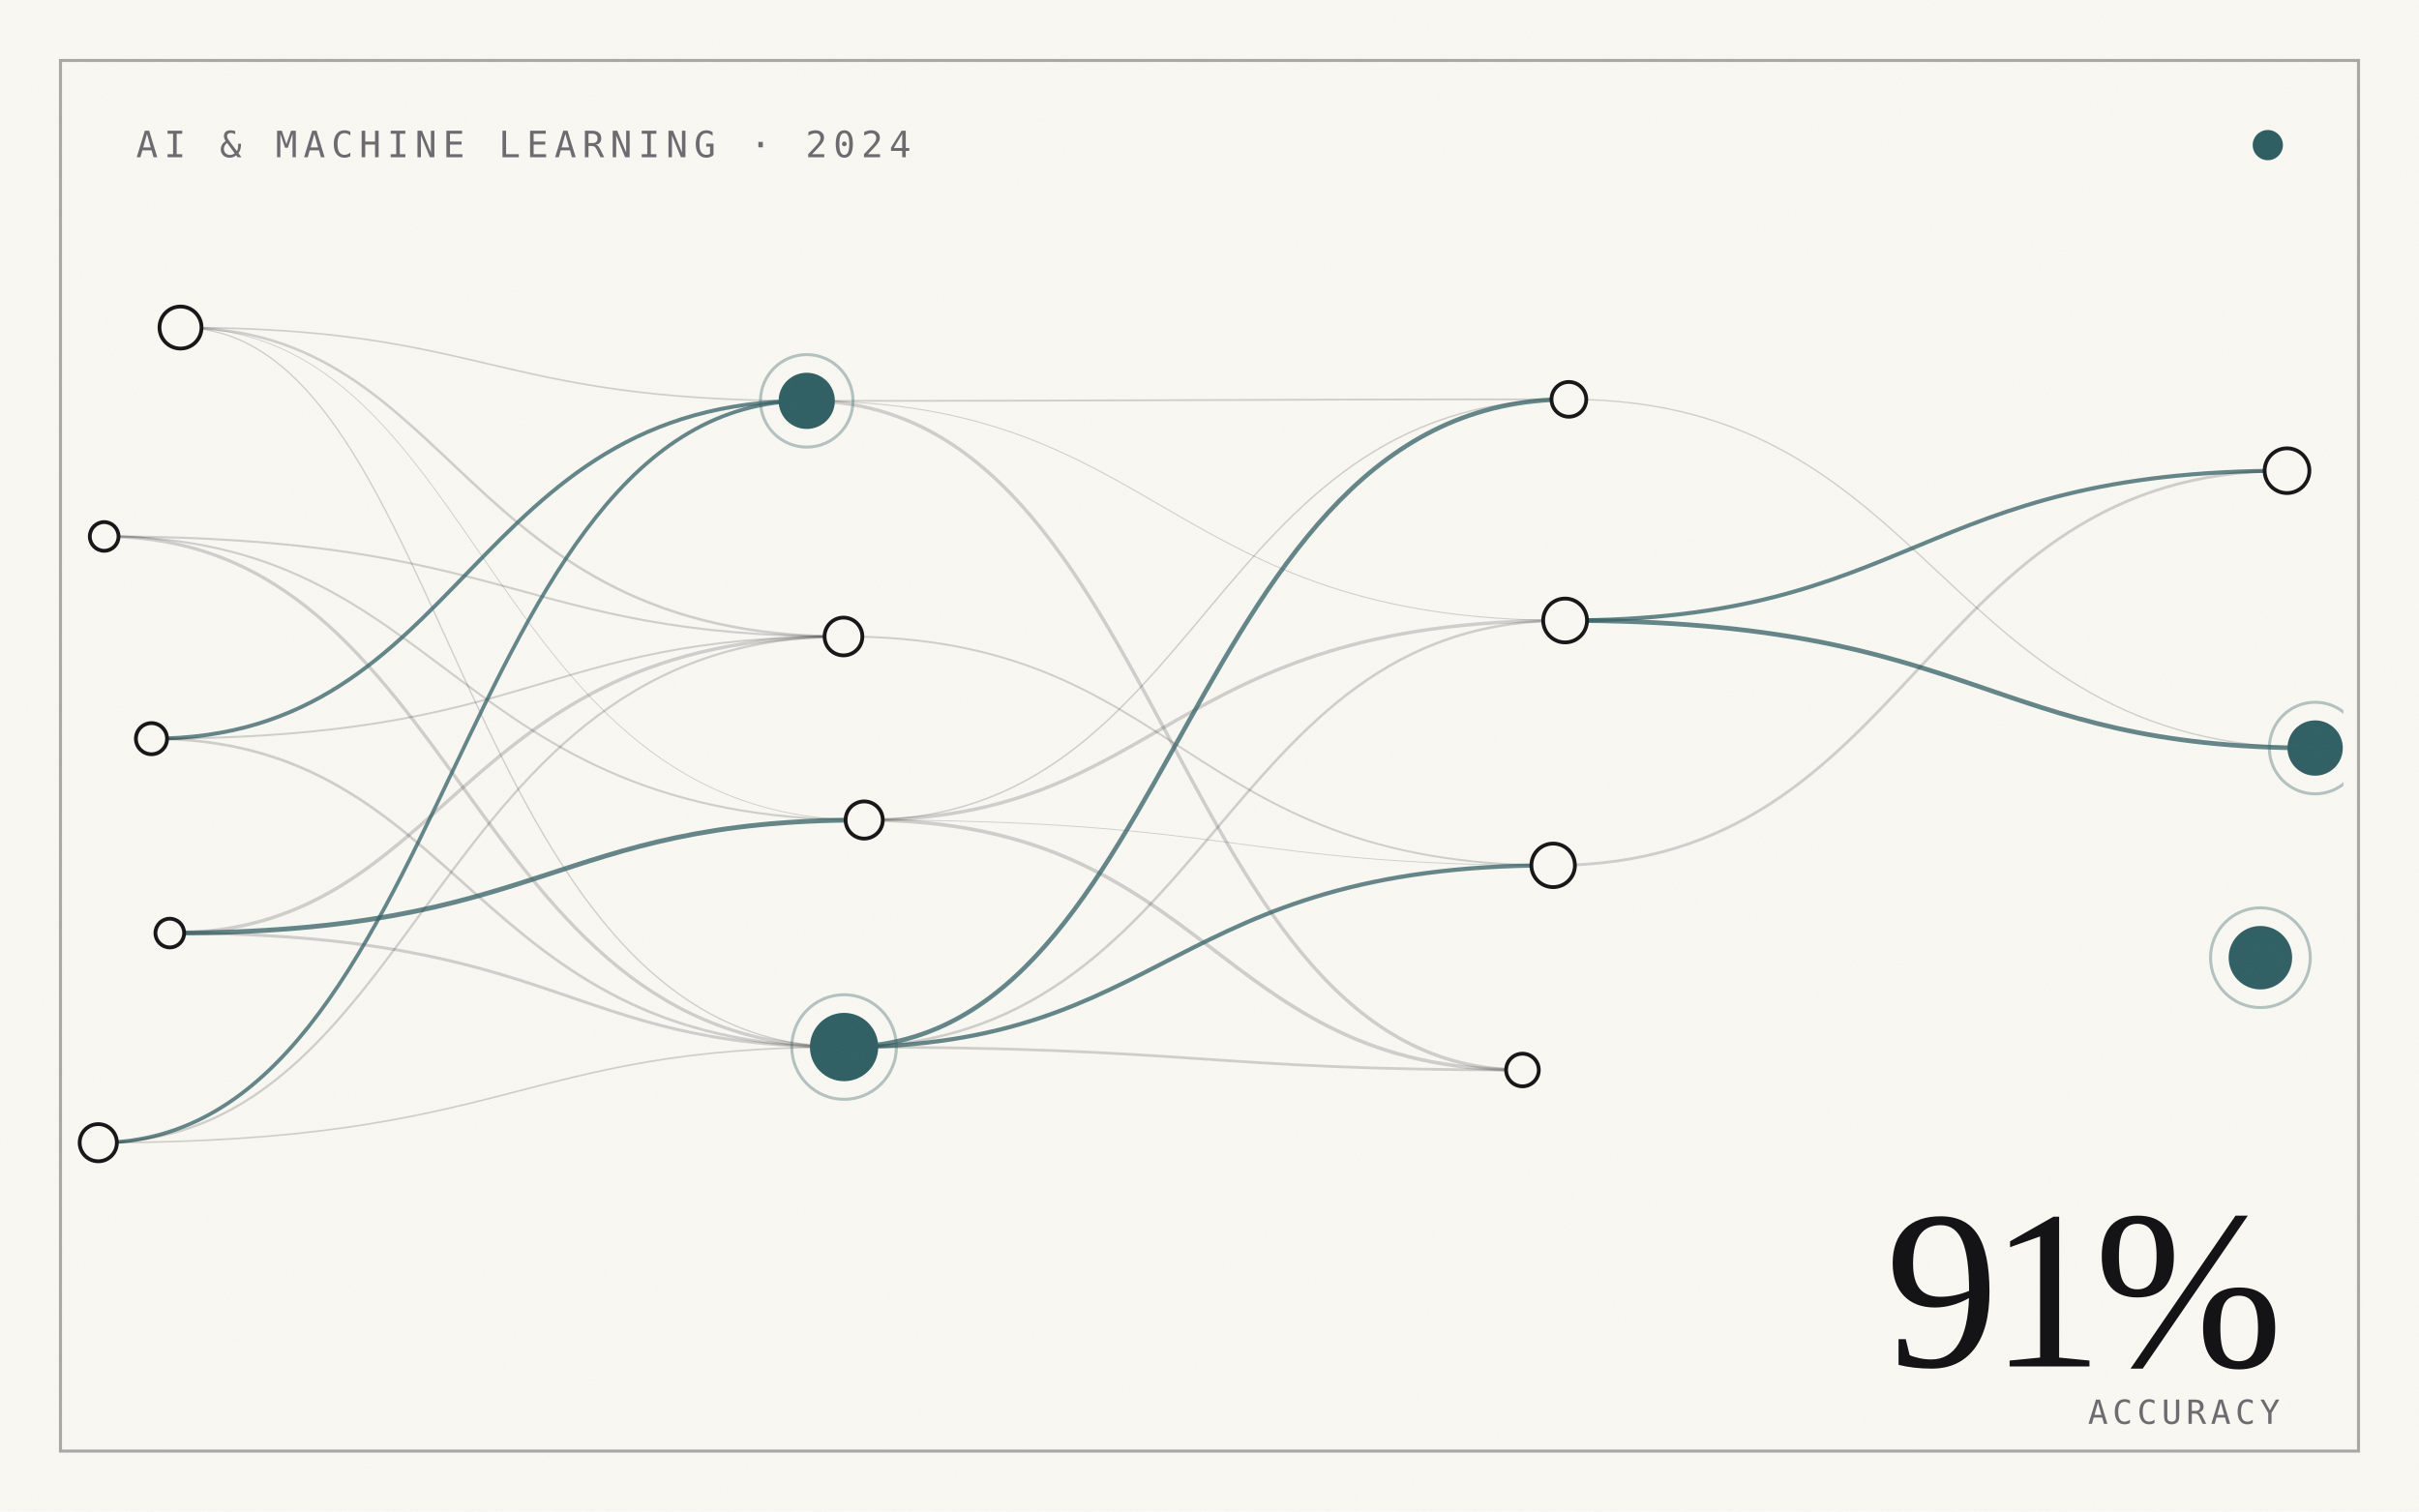
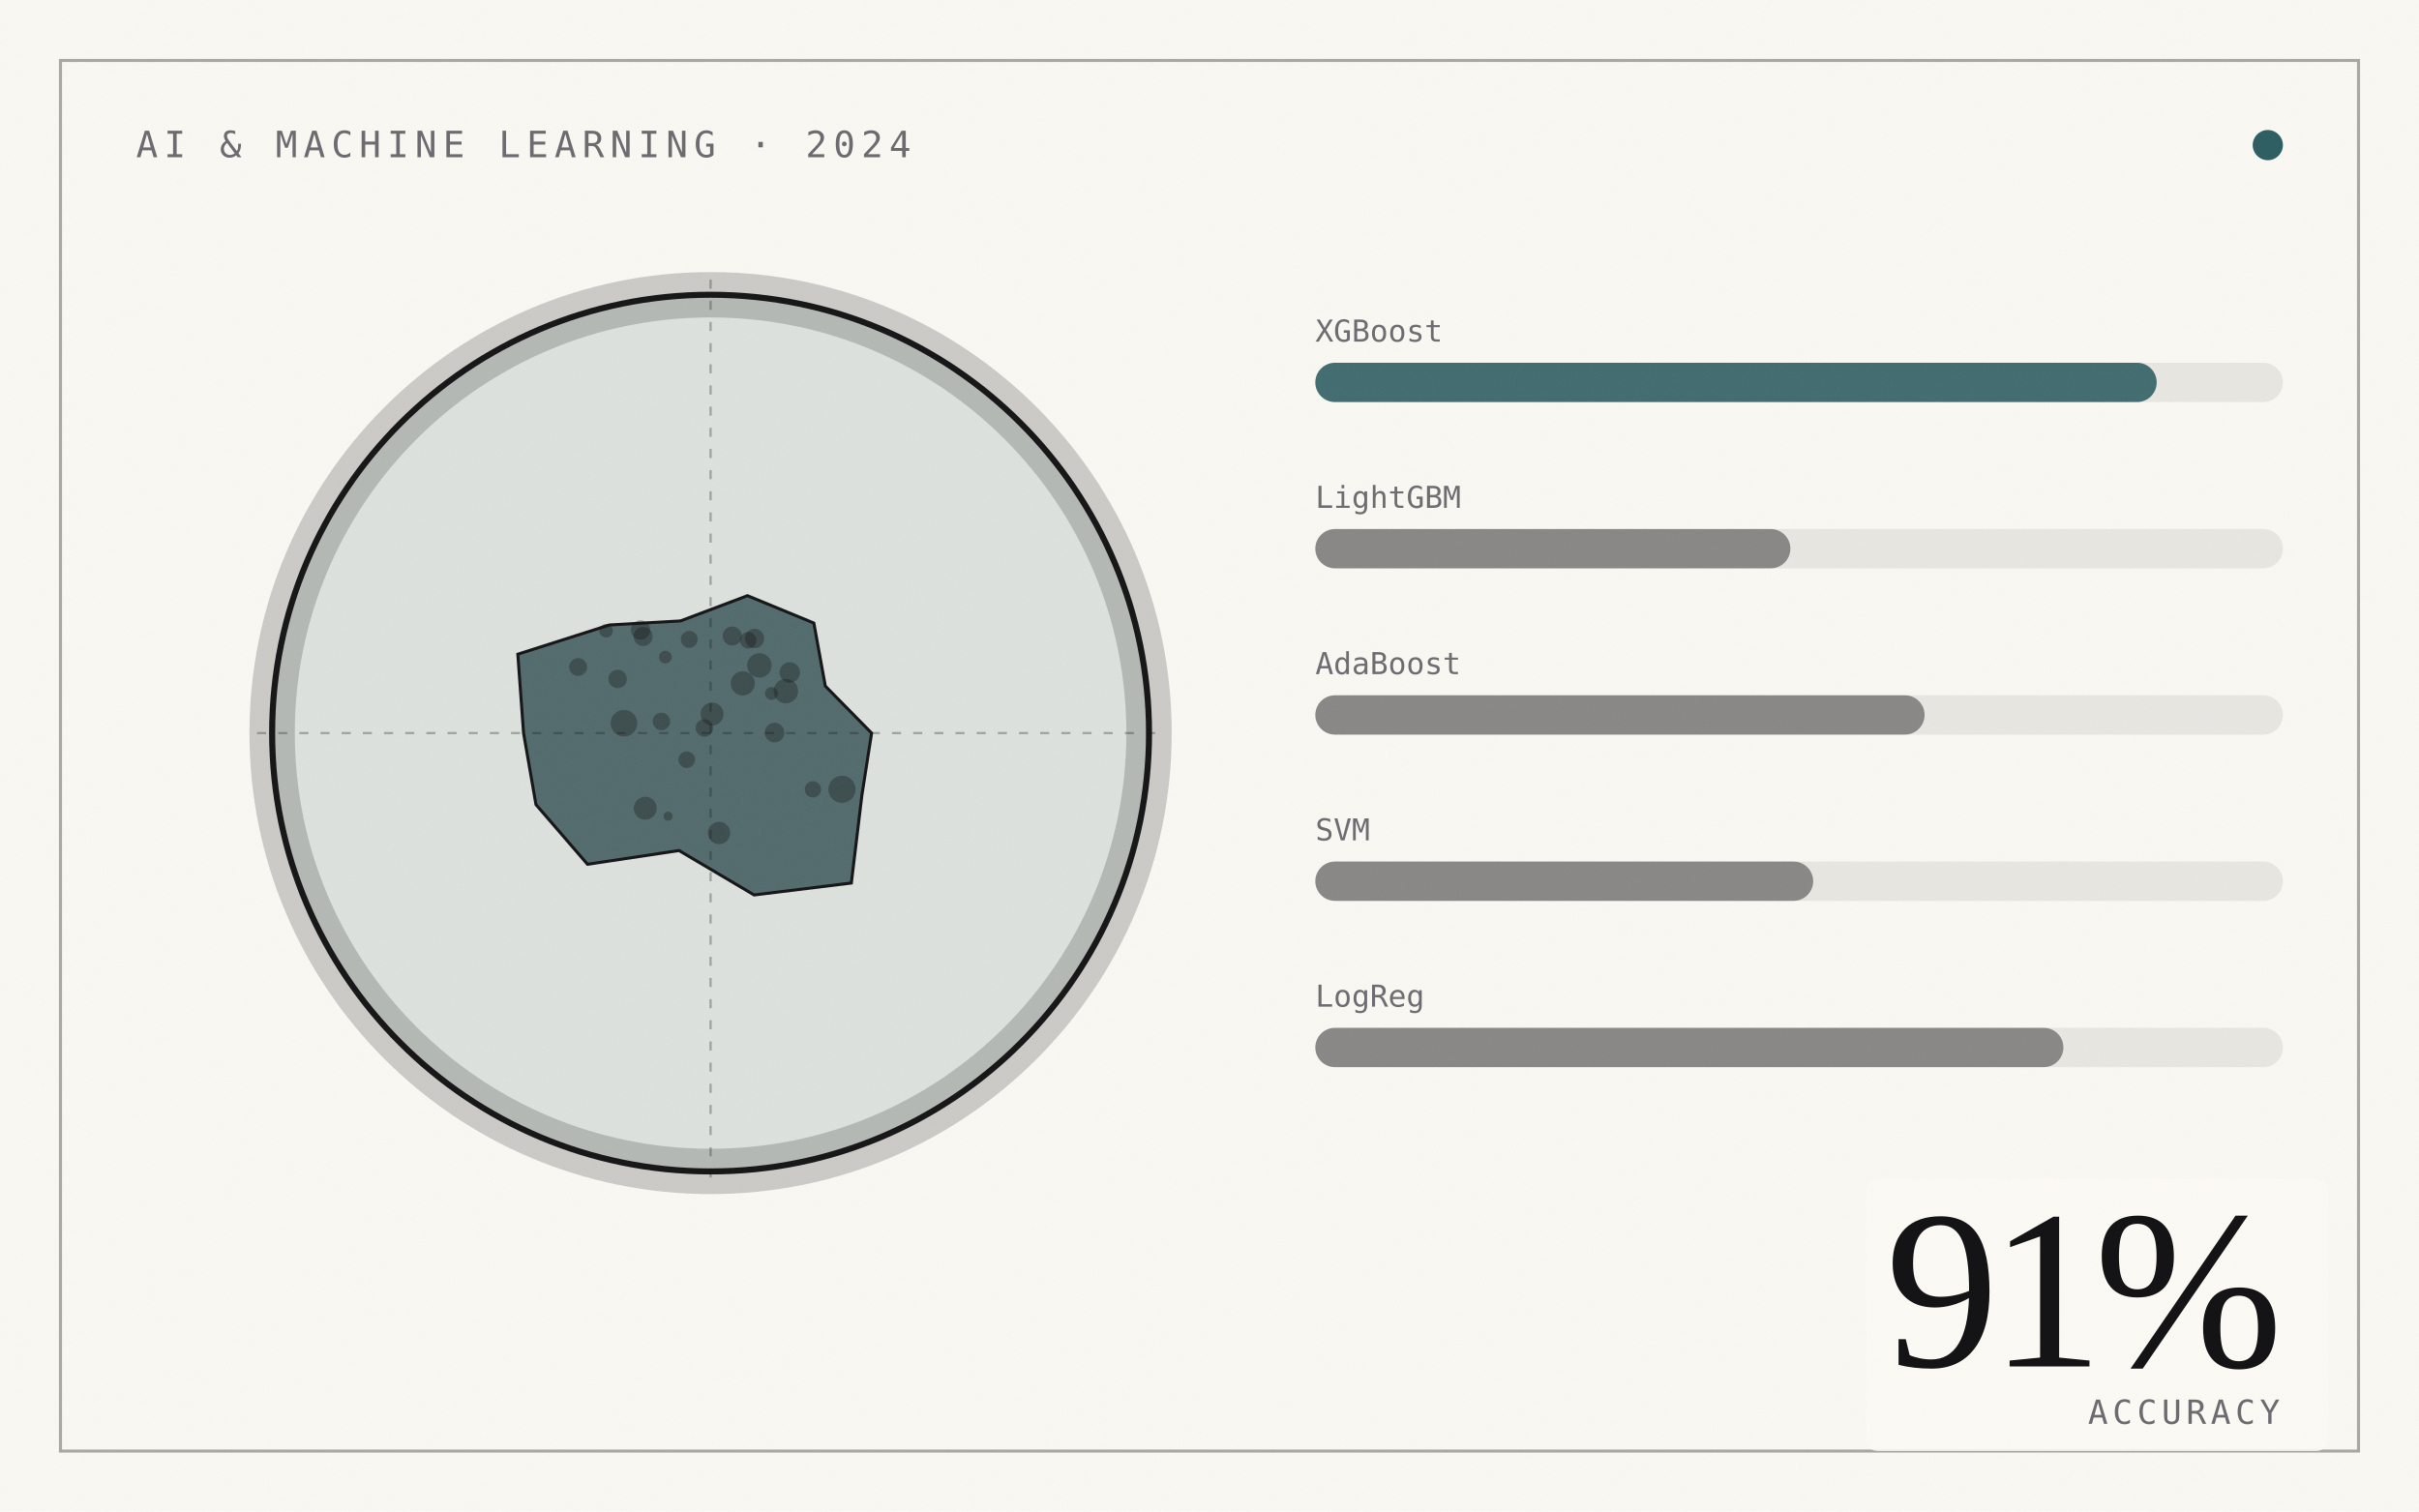
<svg xmlns="http://www.w3.org/2000/svg" width="1600" height="1000" viewBox="0 0 1600 1000" role="img" aria-label="SkinSense: Skin Cancer Classifier thumbnail">
  <defs>
    <filter id="grain" x="0" y="0" width="100%" height="100%">
      <feTurbulence type="fractalNoise" baseFrequency="0.9" numOctaves="2" stitchTiles="stitch" />
      <feColorMatrix type="saturate" values="0" />
      <feComponentTransfer>
        <feFuncA type="table" tableValues="0 0.06" />
      </feComponentTransfer>
    </filter>
    <clipPath id="safe">
      <rect x="50" y="110" width="1500" height="790" />
    </clipPath>
  </defs>
  <rect width="1600" height="1000" fill="#FAF8F3" />
  <g clip-path="url(#safe)">
-     <path d="M119.4 216.7 C 322.8 216.7, 322.8 265.2, 533.6 265.2" stroke="#141416" stroke-opacity="0.18" stroke-width="1.1" fill="none" />
-     <path d="M119.4 216.7 C 303.2 216.7, 303.2 421.1, 557.9 421.1" stroke="#141416" stroke-opacity="0.18" stroke-width="1.7" fill="none" />
-     <path d="M119.4 216.7 C 320.6 216.7, 320.6 542.5, 571.6 542.5" stroke="#141416" stroke-opacity="0.18" stroke-width="0.6" fill="none" />
-     <path d="M119.4 216.7 C 300.2 216.7, 300.2 692.7, 558.3 692.7" stroke="#141416" stroke-opacity="0.18" stroke-width="0.9" fill="none" />
-     <path d="M68.9 354.9 C 341 354.9, 341 421.1, 557.9 421.1" stroke="#141416" stroke-opacity="0.18" stroke-width="1.4" fill="none" />
-     <path d="M68.9 354.9 C 297 354.9, 297 542.5, 571.6 542.5" stroke="#141416" stroke-opacity="0.18" stroke-width="1.4" fill="none" />
-     <path d="M68.9 354.9 C 306.5 354.9, 306.5 692.7, 558.3 692.7" stroke="#141416" stroke-opacity="0.18" stroke-width="2.2" fill="none" />
-     <path d="M100.2 488.7 C 309.2 488.7, 309.2 265.2, 533.6 265.2" stroke="#2F5F63" stroke-opacity="0.75" stroke-width="2.6" fill="none" />
-     <path d="M100.2 488.7 C 355.9 488.7, 355.9 421.1, 557.9 421.1" stroke="#141416" stroke-opacity="0.18" stroke-width="1.3" fill="none" />
-     <path d="M100.2 488.7 C 308.7 488.7, 308.7 692.7, 558.3 692.7" stroke="#141416" stroke-opacity="0.18" stroke-width="1.8" fill="none" />
-     <path d="M112.3 617.3 C 299.3 617.3, 299.3 421.1, 557.9 421.1" stroke="#141416" stroke-opacity="0.18" stroke-width="2.3" fill="none" />
-     <path d="M112.3 617.3 C 363.2 617.3, 363.2 542.5, 571.6 542.5" stroke="#2F5F63" stroke-opacity="0.75" stroke-width="3.2" fill="none" />
-     <path d="M112.3 617.3 C 373.1 617.3, 373.1 692.7, 558.3 692.7" stroke="#141416" stroke-opacity="0.18" stroke-width="2" fill="none" />
-     <path d="M65 756 C 299.1 756, 299.1 265.2, 533.6 265.2" stroke="#2F5F63" stroke-opacity="0.75" stroke-width="2.5" fill="none" />
-     <path d="M65 756 C 282.7 756, 282.7 421.1, 557.9 421.1" stroke="#141416" stroke-opacity="0.18" stroke-width="1.5" fill="none" />
-     <path d="M65 756 C 340.2 756, 340.2 692.7, 558.3 692.7" stroke="#141416" stroke-opacity="0.18" stroke-width="1.1" fill="none" />
-     <path d="M533.6 265.2 C 795.7 265.2, 795.7 264.2, 1037.7 264.2" stroke="#141416" stroke-opacity="0.18" stroke-width="1.2" fill="none" />
-     <path d="M533.6 265.2 C 770.1 265.2, 770.1 410.5, 1035.2 410.5" stroke="#141416" stroke-opacity="0.18" stroke-width="0.7" fill="none" />
-     <path d="M533.6 265.2 C 773.1 265.2, 773.1 707.9, 1007 707.9" stroke="#141416" stroke-opacity="0.18" stroke-width="2.3" fill="none" />
-     <path d="M557.9 421.1 C 781.8 421.1, 781.8 572.5, 1027.3 572.5" stroke="#141416" stroke-opacity="0.18" stroke-width="1.3" fill="none" />
-     <path d="M571.6 542.5 C 797 542.5, 797 264.2, 1037.7 264.2" stroke="#141416" stroke-opacity="0.18" stroke-width="1" fill="none" />
-     <path d="M571.6 542.5 C 769.7 542.5, 769.7 410.5, 1035.2 410.5" stroke="#141416" stroke-opacity="0.18" stroke-width="2.3" fill="none" />
-     <path d="M571.6 542.5 C 818.3 542.5, 818.3 572.5, 1027.3 572.5" stroke="#141416" stroke-opacity="0.18" stroke-width="0.6" fill="none" />
-     <path d="M571.6 542.5 C 801.6 542.5, 801.6 707.9, 1007 707.9" stroke="#141416" stroke-opacity="0.18" stroke-width="2.4" fill="none" />
-     <path d="M558.3 692.7 C 781.4 692.7, 781.4 264.2, 1037.7 264.2" stroke="#2F5F63" stroke-opacity="0.75" stroke-width="3" fill="none" />
-     <path d="M558.3 692.7 C 803.5 692.7, 803.5 410.5, 1035.2 410.5" stroke="#141416" stroke-opacity="0.18" stroke-width="1.7" fill="none" />
-     <path d="M558.3 692.7 C 773.2 692.7, 773.2 572.5, 1027.3 572.5" stroke="#2F5F63" stroke-opacity="0.75" stroke-width="2.8" fill="none" />
-     <path d="M558.3 692.7 C 793.7 692.7, 793.7 707.9, 1007 707.9" stroke="#141416" stroke-opacity="0.18" stroke-width="1.8" fill="none" />
-     <path d="M1037.7 264.2 C 1282.5 264.2, 1282.5 494.9, 1531.3 494.9" stroke="#141416" stroke-opacity="0.18" stroke-width="0.9" fill="none" />
-     <path d="M1035.2 410.5 C 1267.4 410.5, 1267.4 311.4, 1512.7 311.4" stroke="#2F5F63" stroke-opacity="0.75" stroke-width="2.7" fill="none" />
-     <path d="M1035.2 410.5 C 1311.6 410.5, 1311.6 494.9, 1531.3 494.9" stroke="#2F5F63" stroke-opacity="0.75" stroke-width="3.1" fill="none" />
-     <path d="M1027.3 572.5 C 1269.2 572.5, 1269.2 311.4, 1512.7 311.4" stroke="#141416" stroke-opacity="0.18" stroke-width="1.9" fill="none" />
-     <circle cx="119.4" cy="216.7" r="13.9" fill="#FAF8F3" stroke="#141416" stroke-width="2.5" />
-     <circle cx="68.9" cy="354.9" r="9.5" fill="#FAF8F3" stroke="#141416" stroke-width="2.5" />
-     <circle cx="100.2" cy="488.7" r="10.3" fill="#FAF8F3" stroke="#141416" stroke-width="2.5" />
-     <circle cx="112.3" cy="617.3" r="9.5" fill="#FAF8F3" stroke="#141416" stroke-width="2.5" />
-     <circle cx="65" cy="756" r="12.3" fill="#FAF8F3" stroke="#141416" stroke-width="2.5" />
-     <circle cx="533.6" cy="265.2" r="18.6" fill="#2F5F63" stroke="#2F5F63" stroke-width="0" />
-     <circle cx="533.6" cy="265.2" r="30.6" fill="none" stroke="#2F5F63" stroke-opacity="0.35" stroke-width="2" />
-     <circle cx="557.9" cy="421.1" r="12.5" fill="#FAF8F3" stroke="#141416" stroke-width="2.5" />
-     <circle cx="571.6" cy="542.5" r="12.3" fill="#FAF8F3" stroke="#141416" stroke-width="2.5" />
-     <circle cx="558.3" cy="692.7" r="22.6" fill="#2F5F63" stroke="#2F5F63" stroke-width="0" />
-     <circle cx="558.3" cy="692.7" r="34.6" fill="none" stroke="#2F5F63" stroke-opacity="0.35" stroke-width="2" />
-     <circle cx="1037.7" cy="264.2" r="11.5" fill="#FAF8F3" stroke="#141416" stroke-width="2.5" />
-     <circle cx="1035.2" cy="410.5" r="14.5" fill="#FAF8F3" stroke="#141416" stroke-width="2.5" />
-     <circle cx="1027.3" cy="572.5" r="14.4" fill="#FAF8F3" stroke="#141416" stroke-width="2.5" />
-     <circle cx="1007" cy="707.9" r="10.8" fill="#FAF8F3" stroke="#141416" stroke-width="2.5" />
-     <circle cx="1512.7" cy="311.4" r="14.8" fill="#FAF8F3" stroke="#141416" stroke-width="2.5" />
-     <circle cx="1531.3" cy="494.9" r="18.3" fill="#2F5F63" stroke="#2F5F63" stroke-width="0" />
-     <circle cx="1531.3" cy="494.9" r="30.3" fill="none" stroke="#2F5F63" stroke-opacity="0.35" stroke-width="2" />
-     <circle cx="1495.1" cy="633.6" r="21" fill="#2F5F63" stroke="#2F5F63" stroke-width="0" />
-     <circle cx="1495.1" cy="633.6" r="33" fill="none" stroke="#2F5F63" stroke-opacity="0.35" stroke-width="2" />
+     <circle cx="470" cy="485" r="290" fill="#dce1dd" stroke="#141416" stroke-width="4" />
+     <circle cx="470" cy="485" r="290" fill="none" stroke="#141416" stroke-opacity="0.2" stroke-width="30" />
+     <path d="M576.5 485 L570.1 526 L563.1 584.2 L498.8 592.1 L449.1 562.7 L388.6 571.8 L354.5 532.3 L346.3 485 L342.5 432.8 L403 413.5 L450.1 410.8 L494.4 394.1 L538.3 412.2 L545.9 453.9 Z" fill="#264548" fill-opacity="0.75" stroke="#141416" stroke-width="2" />
+     <circle cx="471" cy="472.4" r="7.6" fill="#141416" fill-opacity="0.35" />
+     <circle cx="494.9" cy="423.6" r="5.5" fill="#141416" fill-opacity="0.35" />
+     <circle cx="408.5" cy="449.2" r="6.1" fill="#141416" fill-opacity="0.35" />
+     <circle cx="465.9" cy="481.6" r="5.8" fill="#141416" fill-opacity="0.35" />
+     <circle cx="441.9" cy="540" r="3" fill="#141416" fill-opacity="0.35" />
+     <circle cx="484.3" cy="420.8" r="6.3" fill="#141416" fill-opacity="0.35" />
+     <circle cx="426.8" cy="534.7" r="7.6" fill="#141416" fill-opacity="0.35" />
+     <circle cx="425.4" cy="421.1" r="6.3" fill="#141416" fill-opacity="0.35" />
+     <circle cx="412.7" cy="478.5" r="8.8" fill="#141416" fill-opacity="0.35" />
+     <circle cx="455.9" cy="423" r="5.6" fill="#141416" fill-opacity="0.35" />
+     <circle cx="382.4" cy="441.3" r="5.9" fill="#141416" fill-opacity="0.35" />
+     <circle cx="400.9" cy="417.3" r="4.5" fill="#141416" fill-opacity="0.35" />
+     <circle cx="519.8" cy="457.2" r="8.1" fill="#141416" fill-opacity="0.35" />
+     <circle cx="510.3" cy="458.8" r="4.3" fill="#141416" fill-opacity="0.35" />
+     <circle cx="454.2" cy="502.6" r="5.5" fill="#141416" fill-opacity="0.35" />
+     <circle cx="537.7" cy="522.2" r="5.4" fill="#141416" fill-opacity="0.35" />
+     <circle cx="491.3" cy="452.1" r="8" fill="#141416" fill-opacity="0.35" />
+     <circle cx="437.5" cy="477.3" r="5.8" fill="#141416" fill-opacity="0.35" />
+     <circle cx="423.7" cy="416.8" r="6.4" fill="#141416" fill-opacity="0.35" />
+     <circle cx="499.1" cy="422.4" r="6.4" fill="#141416" fill-opacity="0.35" />
+     <circle cx="556.9" cy="522.2" r="9" fill="#141416" fill-opacity="0.35" />
+     <circle cx="475.6" cy="551.1" r="7.4" fill="#141416" fill-opacity="0.35" />
+     <circle cx="512.3" cy="484.7" r="6.5" fill="#141416" fill-opacity="0.35" />
+     <circle cx="440.1" cy="434.7" r="4.2" fill="#141416" fill-opacity="0.35" />
+     <circle cx="502.3" cy="440.2" r="8.1" fill="#141416" fill-opacity="0.35" />
+     <circle cx="522.4" cy="444.9" r="6.8" fill="#141416" fill-opacity="0.35" />
+     <line x1="170" y1="485" x2="770" y2="485" stroke="#141416" stroke-opacity="0.3" stroke-width="1.5" stroke-dasharray="6 8" />
+     <line x1="470" y1="185" x2="470" y2="785" stroke="#141416" stroke-opacity="0.3" stroke-width="1.5" stroke-dasharray="6 8" />
+     <text x="870" y="226" font-family="ui-monospace, 'JetBrains Mono', Menlo, monospace" font-size="20" fill="#6B6B70">XGBoost</text>
+     <rect x="870" y="240" width="640" height="26" rx="13" fill="#141416" fill-opacity="0.08" />
+     <rect x="870" y="240" width="556.5" height="26" rx="13" fill="#2F5F63" fill-opacity="0.9" />
+     <text x="870" y="336" font-family="ui-monospace, 'JetBrains Mono', Menlo, monospace" font-size="20" fill="#6B6B70">LightGBM</text>
+     <rect x="870" y="350" width="640" height="26" rx="13" fill="#141416" fill-opacity="0.08" />
+     <rect x="870" y="350" width="314.2" height="26" rx="13" fill="#141416" fill-opacity="0.45" />
+     <text x="870" y="446" font-family="ui-monospace, 'JetBrains Mono', Menlo, monospace" font-size="20" fill="#6B6B70">AdaBoost</text>
+     <rect x="870" y="460" width="640" height="26" rx="13" fill="#141416" fill-opacity="0.08" />
+     <rect x="870" y="460" width="403" height="26" rx="13" fill="#141416" fill-opacity="0.45" />
+     <text x="870" y="556" font-family="ui-monospace, 'JetBrains Mono', Menlo, monospace" font-size="20" fill="#6B6B70">SVM</text>
+     <rect x="870" y="570" width="640" height="26" rx="13" fill="#141416" fill-opacity="0.08" />
+     <rect x="870" y="570" width="329.3" height="26" rx="13" fill="#141416" fill-opacity="0.45" />
+     <text x="870" y="666" font-family="ui-monospace, 'JetBrains Mono', Menlo, monospace" font-size="20" fill="#6B6B70">LogReg</text>
+     <rect x="870" y="680" width="640" height="26" rx="13" fill="#141416" fill-opacity="0.08" />
+     <rect x="870" y="680" width="494.8" height="26" rx="13" fill="#141416" fill-opacity="0.45" />
  </g>
  <rect width="1600" height="1000" filter="url(#grain)" opacity="0.7" />
  <rect x="40" y="40" width="1520" height="920" fill="none" stroke="#141416" stroke-opacity="0.35" stroke-width="2" />
  <text x="90" y="104" font-family="ui-monospace, 'JetBrains Mono', Menlo, monospace" font-size="24" letter-spacing="4" fill="#6B6B70">AI &amp; MACHINE LEARNING  ·  2024</text>
  <circle cx="1500" cy="96" r="10" fill="#2F5F63" />
+   <rect x="1234" y="780" width="306" height="180" fill="#FAF8F3" fill-opacity="0.82" rx="8" />
  <text x="1510" y="904" text-anchor="end" font-family="Georgia, 'Times New Roman', serif" font-size="150" font-weight="500" fill="#141416" letter-spacing="-6">91%</text>
  <text x="1508" y="942" text-anchor="end" font-family="ui-monospace, 'JetBrains Mono', Menlo, monospace" font-size="22" letter-spacing="3" fill="#6B6B70">ACCURACY</text>
</svg>
